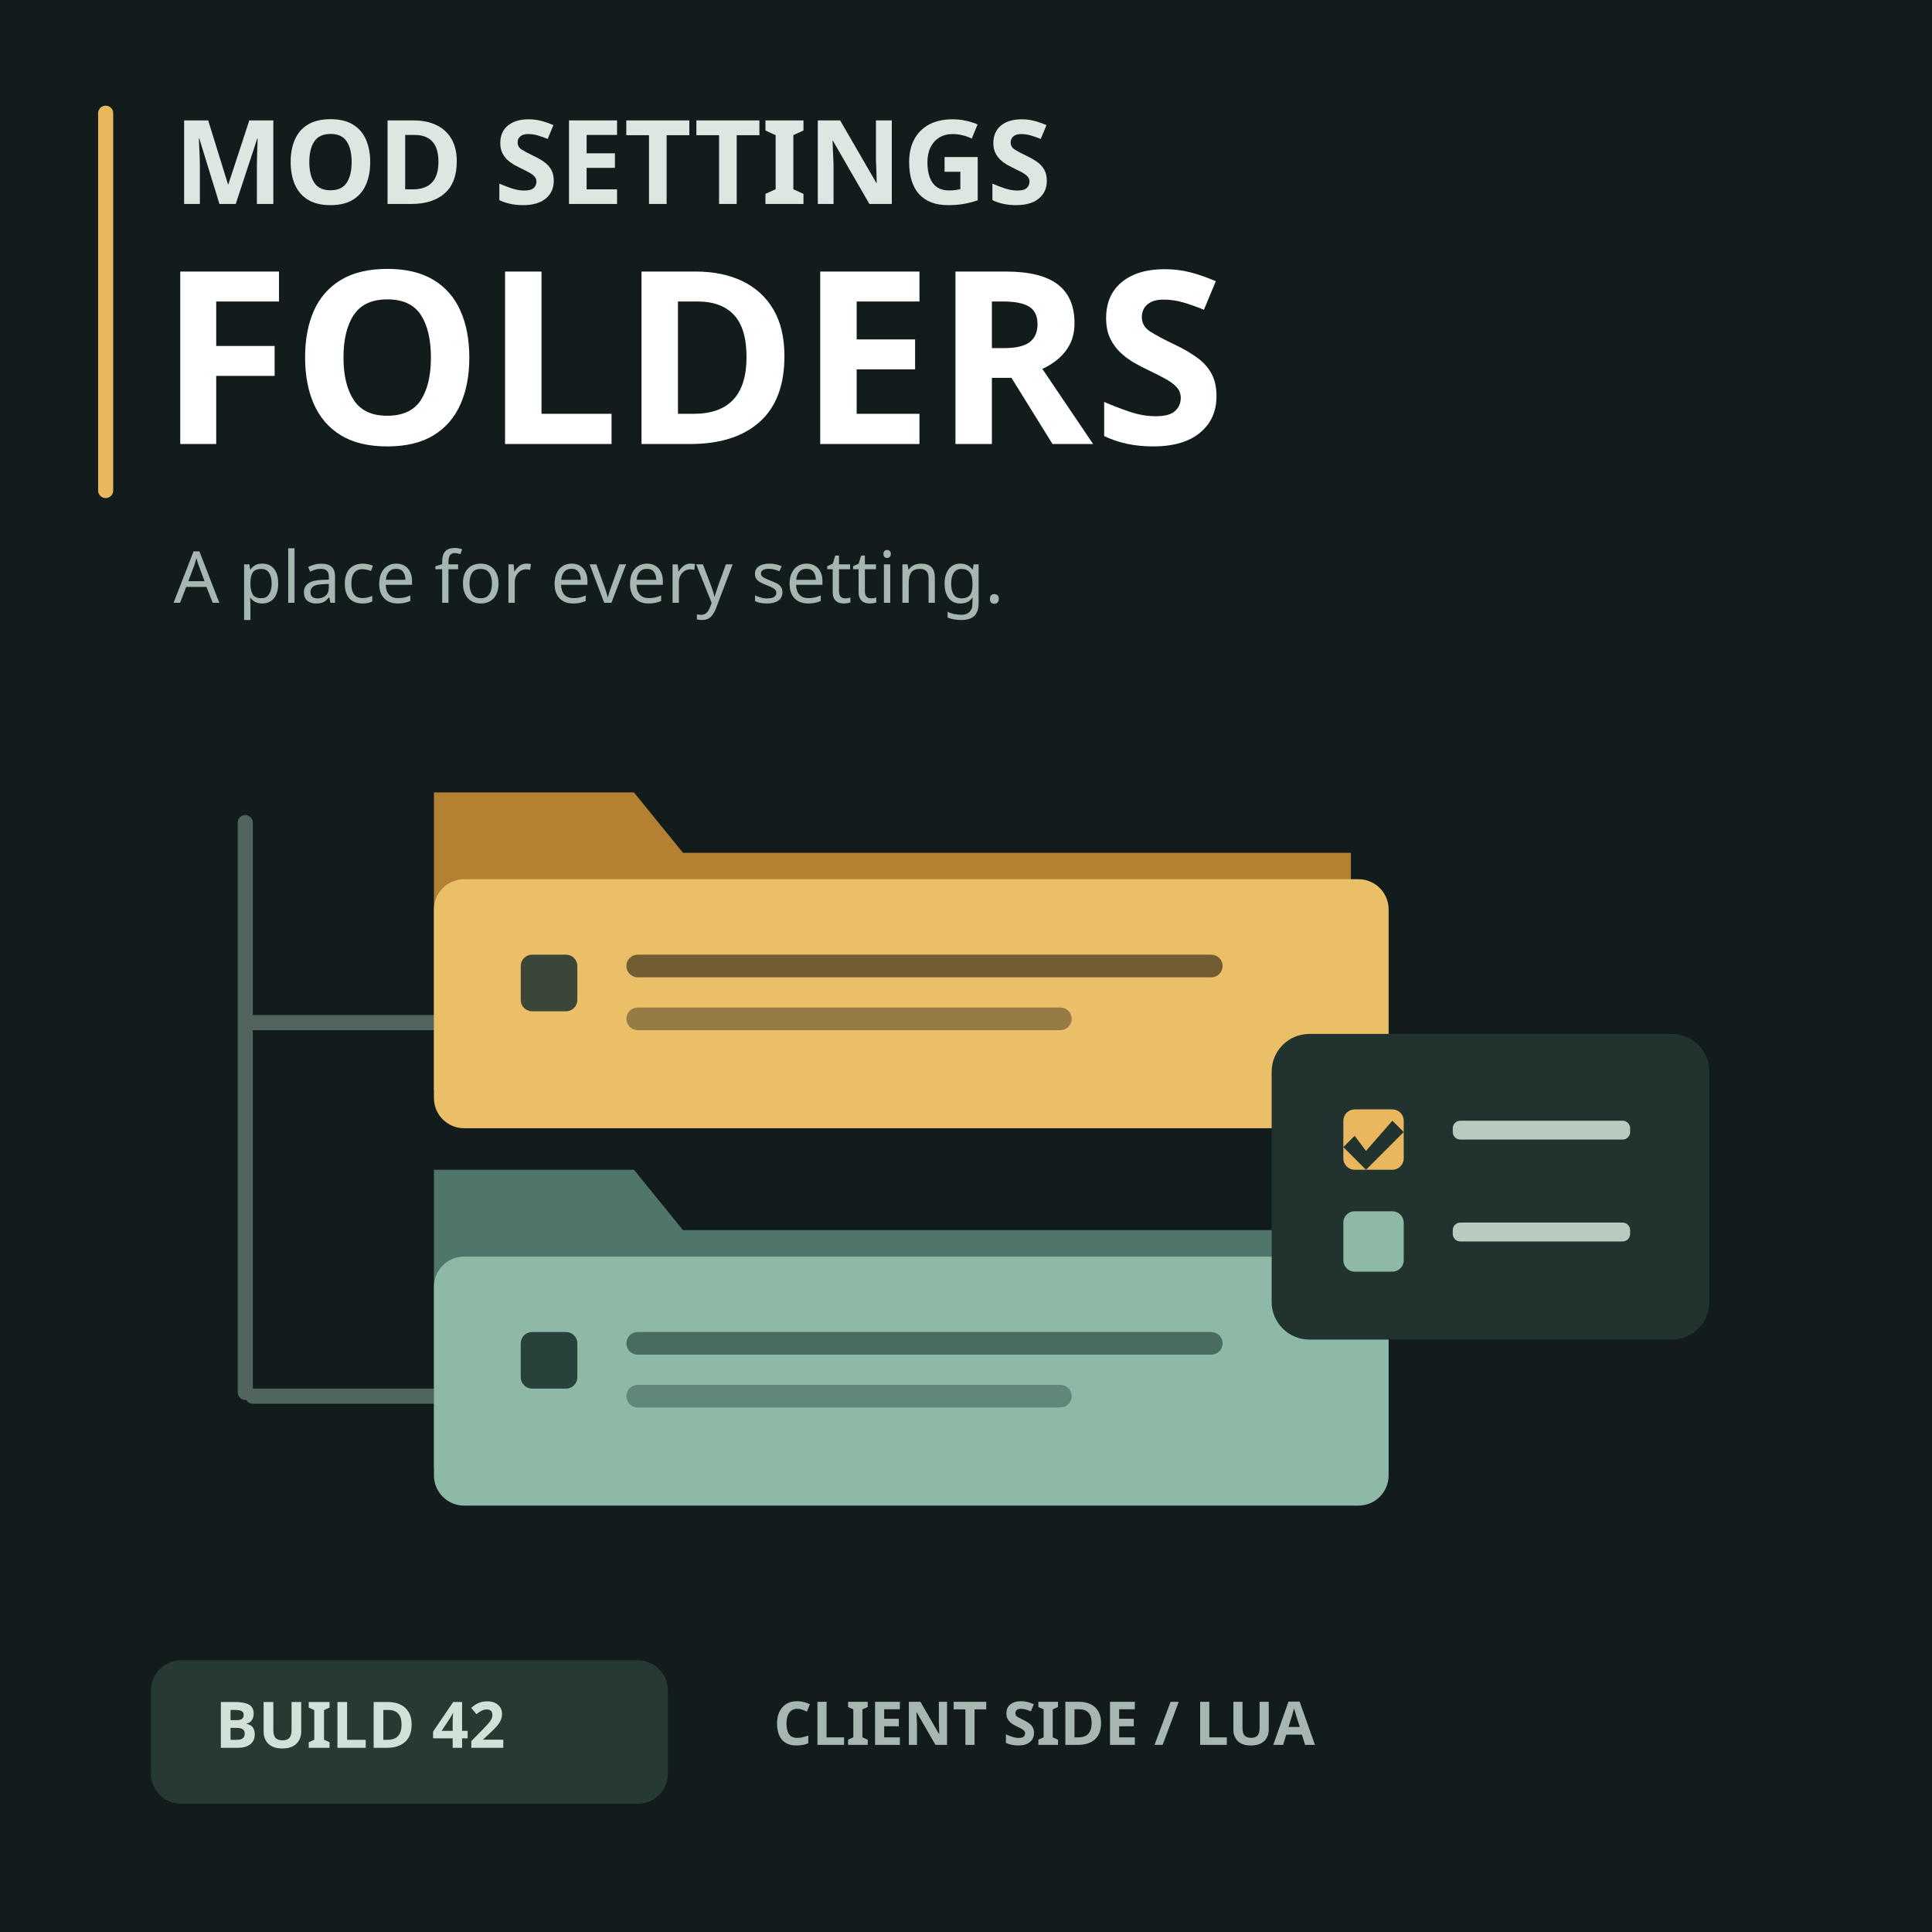
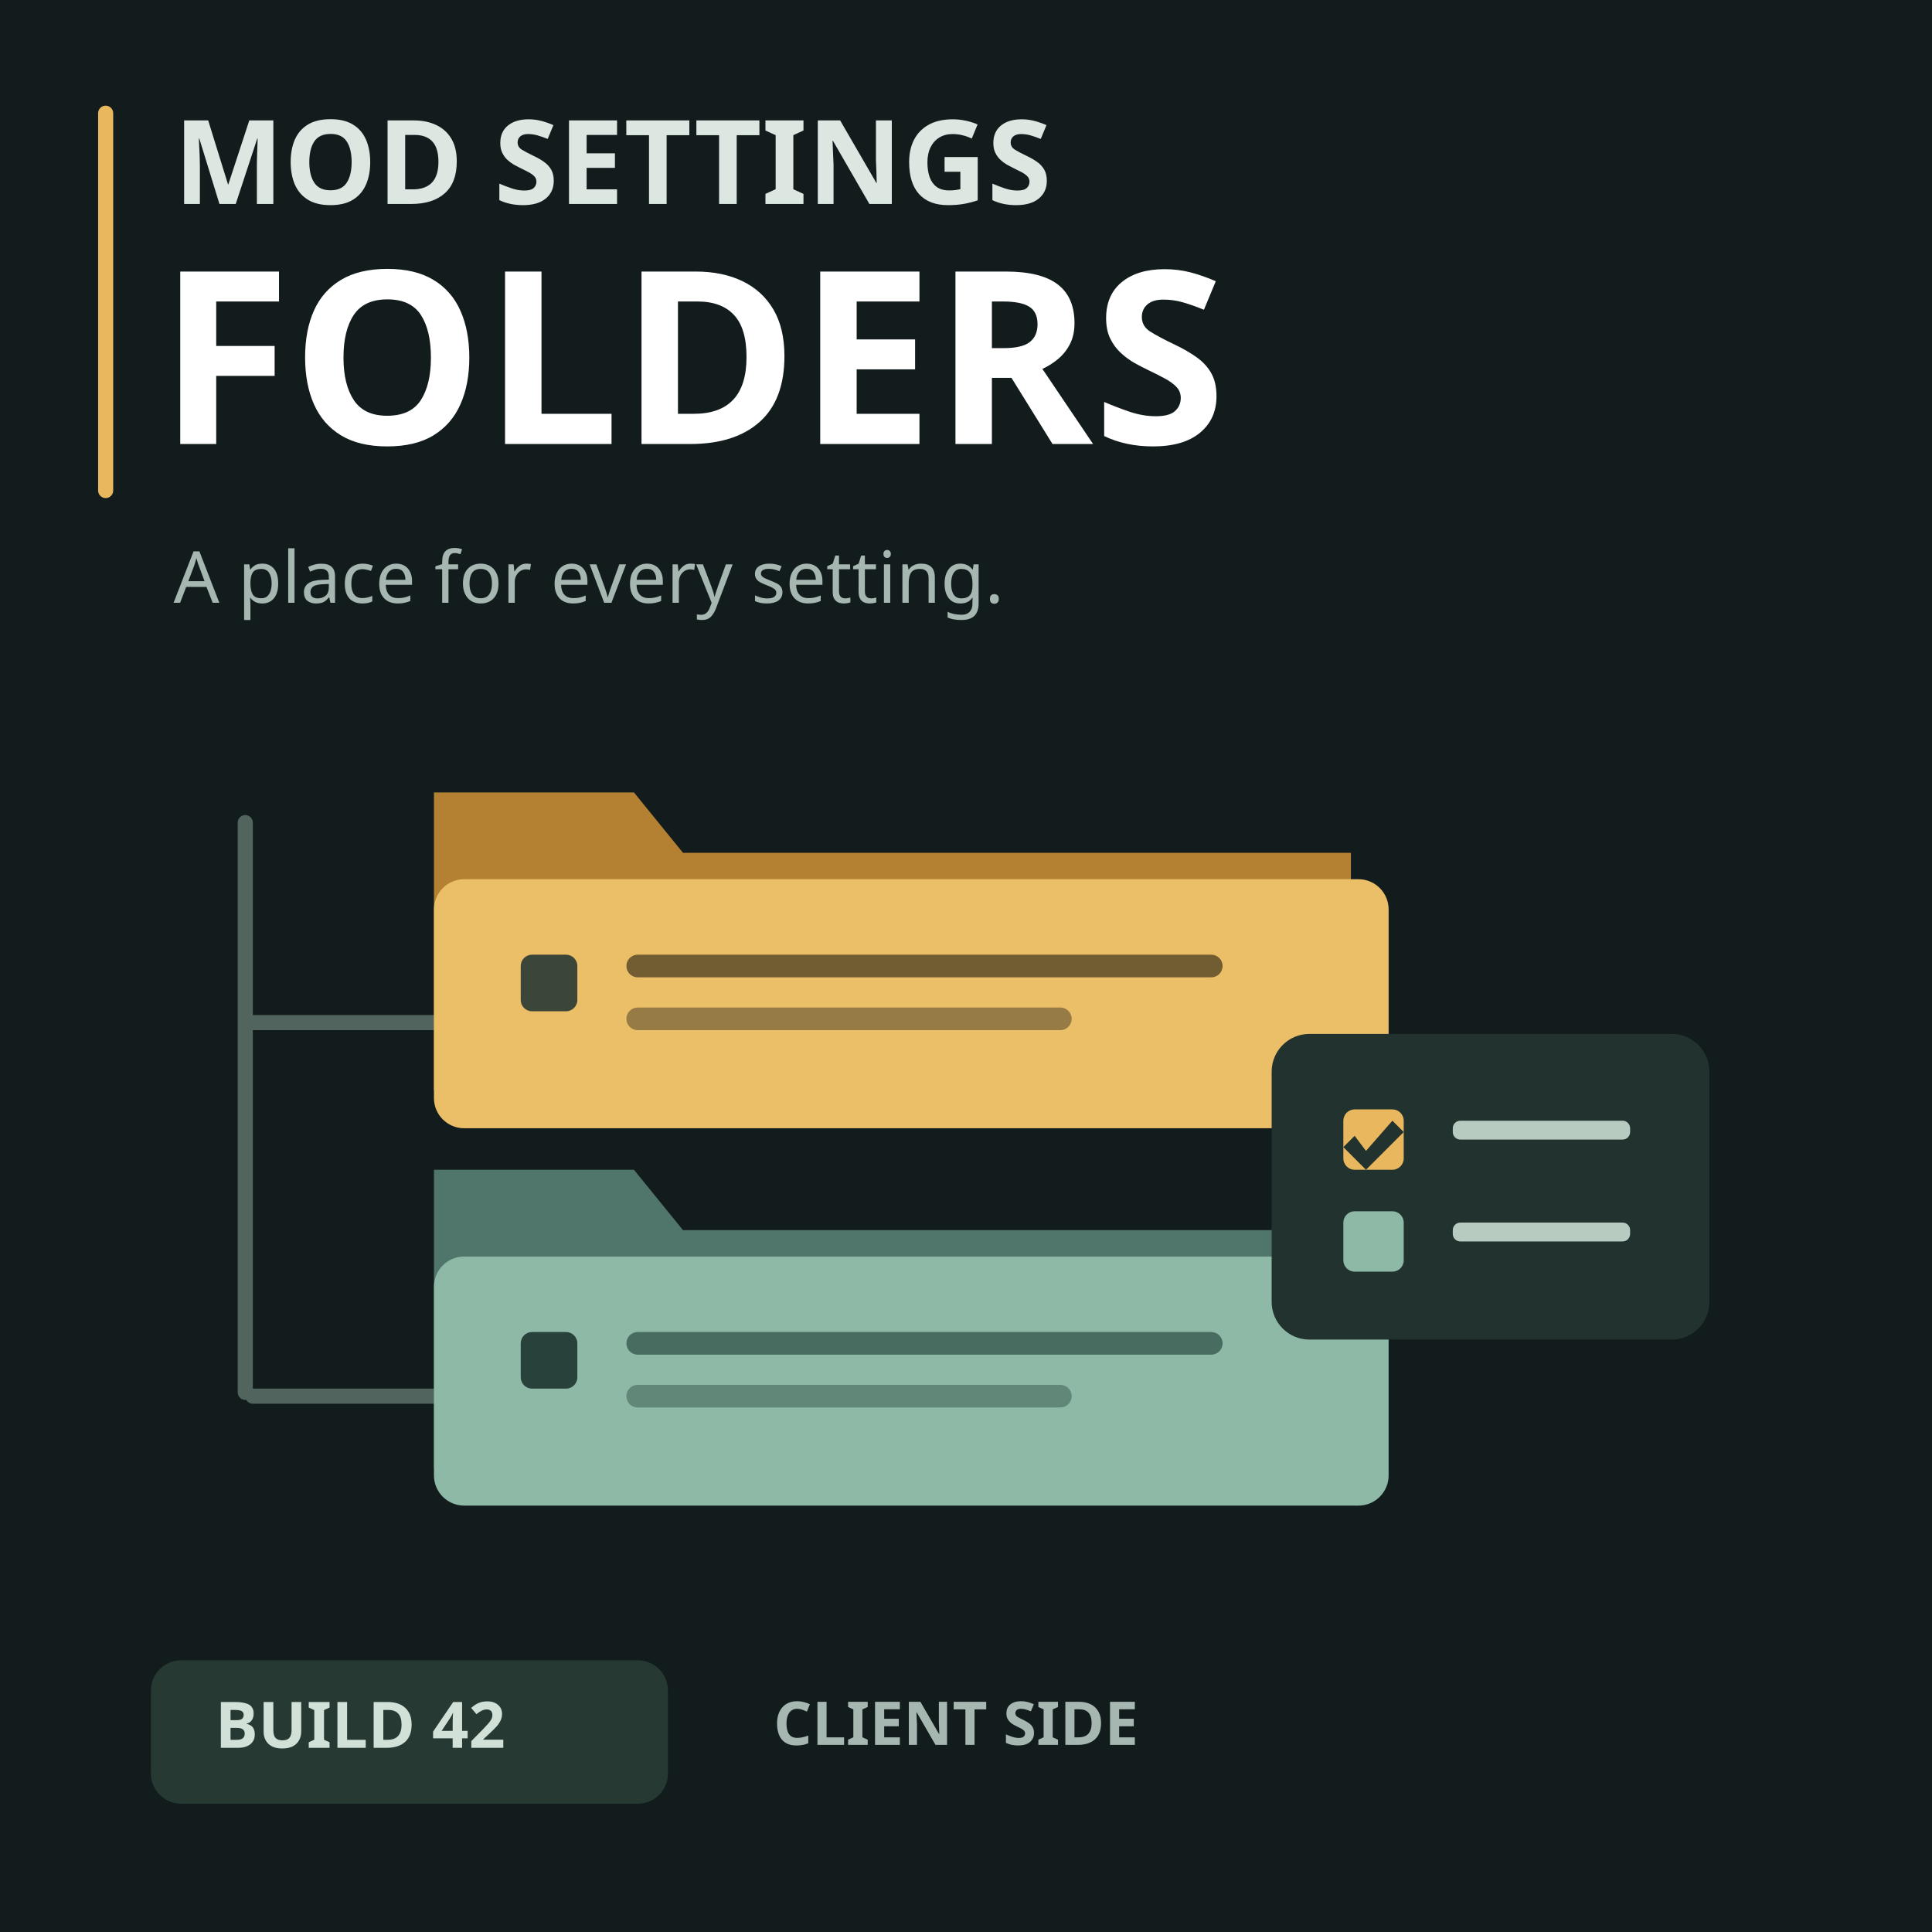
<svg xmlns="http://www.w3.org/2000/svg" width="512" height="512" viewBox="0 0 512 512">
  <rect x="0" y="0" width="512" height="512" rx="0" fill="#131c1d" />
  <rect x="26" y="28" width="4" height="104" rx="2" fill="#e9b85e" />
  <text x="46" y="30" dominant-baseline="text-before-edge" font-family="Segoe UI, sans-serif" font-size="31" font-weight="700" fill="#dce7e1">MOD SETTINGS</text>
  <text x="42" y="68" dominant-baseline="text-before-edge" font-family="Segoe UI, sans-serif" font-size="64" font-weight="700" fill="#ffffff">FOLDERS</text>
  <text x="46" y="145" dominant-baseline="text-before-edge" font-family="Segoe UI, sans-serif" font-size="19" font-weight="400" fill="#a5b7b0">A place for every setting.</text>
  <rect x="63" y="216" width="4" height="155" rx="2" fill="#51645d" />
  <rect x="65" y="368" width="69" height="4" rx="2" fill="#51645d" />
  <rect x="65" y="269" width="69" height="4" rx="2" fill="#51645d" />
  <polygon points="115,226 115,210 168,210 181,226 358,226 358,289 115,289" fill="#b48032" />
  <rect x="115" y="233" width="253" height="66" rx="8" fill="#ebbe68" />
  <rect x="138" y="253" width="15" height="15" rx="3" fill="#3c4638" />
  <rect x="166" y="253" width="158" height="6" rx="3" fill="#725c32" />
  <rect x="166" y="267" width="118" height="6" rx="3" fill="#967b45" />
  <polygon points="115,326 115,310 168,310 181,326 358,326 358,389 115,389" fill="#50766b" />
  <rect x="115" y="333" width="253" height="66" rx="8" fill="#8db9a6" />
  <rect x="138" y="353" width="15" height="15" rx="3" fill="#28413b" />
  <rect x="166" y="353" width="158" height="6" rx="3" fill="#486c60" />
  <rect x="166" y="367" width="118" height="6" rx="3" fill="#608778" />
  <rect x="337" y="274" width="116" height="81" rx="10" fill="#22322f" />
  <rect x="356" y="294" width="16" height="16" rx="3" fill="#e9b85e" />
  <polygon points="359,301 362,305 369,297 372,300 362,310 356,304" fill="#22322f" />
  <rect x="385" y="297" width="47" height="5" rx="2" fill="#b7cbc0" />
  <rect x="356" y="321" width="16" height="16" rx="3" fill="#8db9a6" />
  <rect x="385" y="324" width="47" height="5" rx="2" fill="#b7cbc0" />
  <rect x="40" y="440" width="137" height="38" rx="8" fill="#263a33" />
  <text x="57" y="450" dominant-baseline="text-before-edge" font-family="Segoe UI, sans-serif" font-size="17" font-weight="700" fill="#d2e1d8">BUILD 42</text>
-   <text x="205" y="450" dominant-baseline="text-before-edge" font-family="Segoe UI, sans-serif" font-size="16" font-weight="700" fill="#a5b7b0">CLIENT SIDE  /  LUA</text>
+   <text x="205" y="450" dominant-baseline="text-before-edge" font-family="Segoe UI, sans-serif" font-size="16" font-weight="700" fill="#a5b7b0">CLIENT SIDE</text>
</svg>
